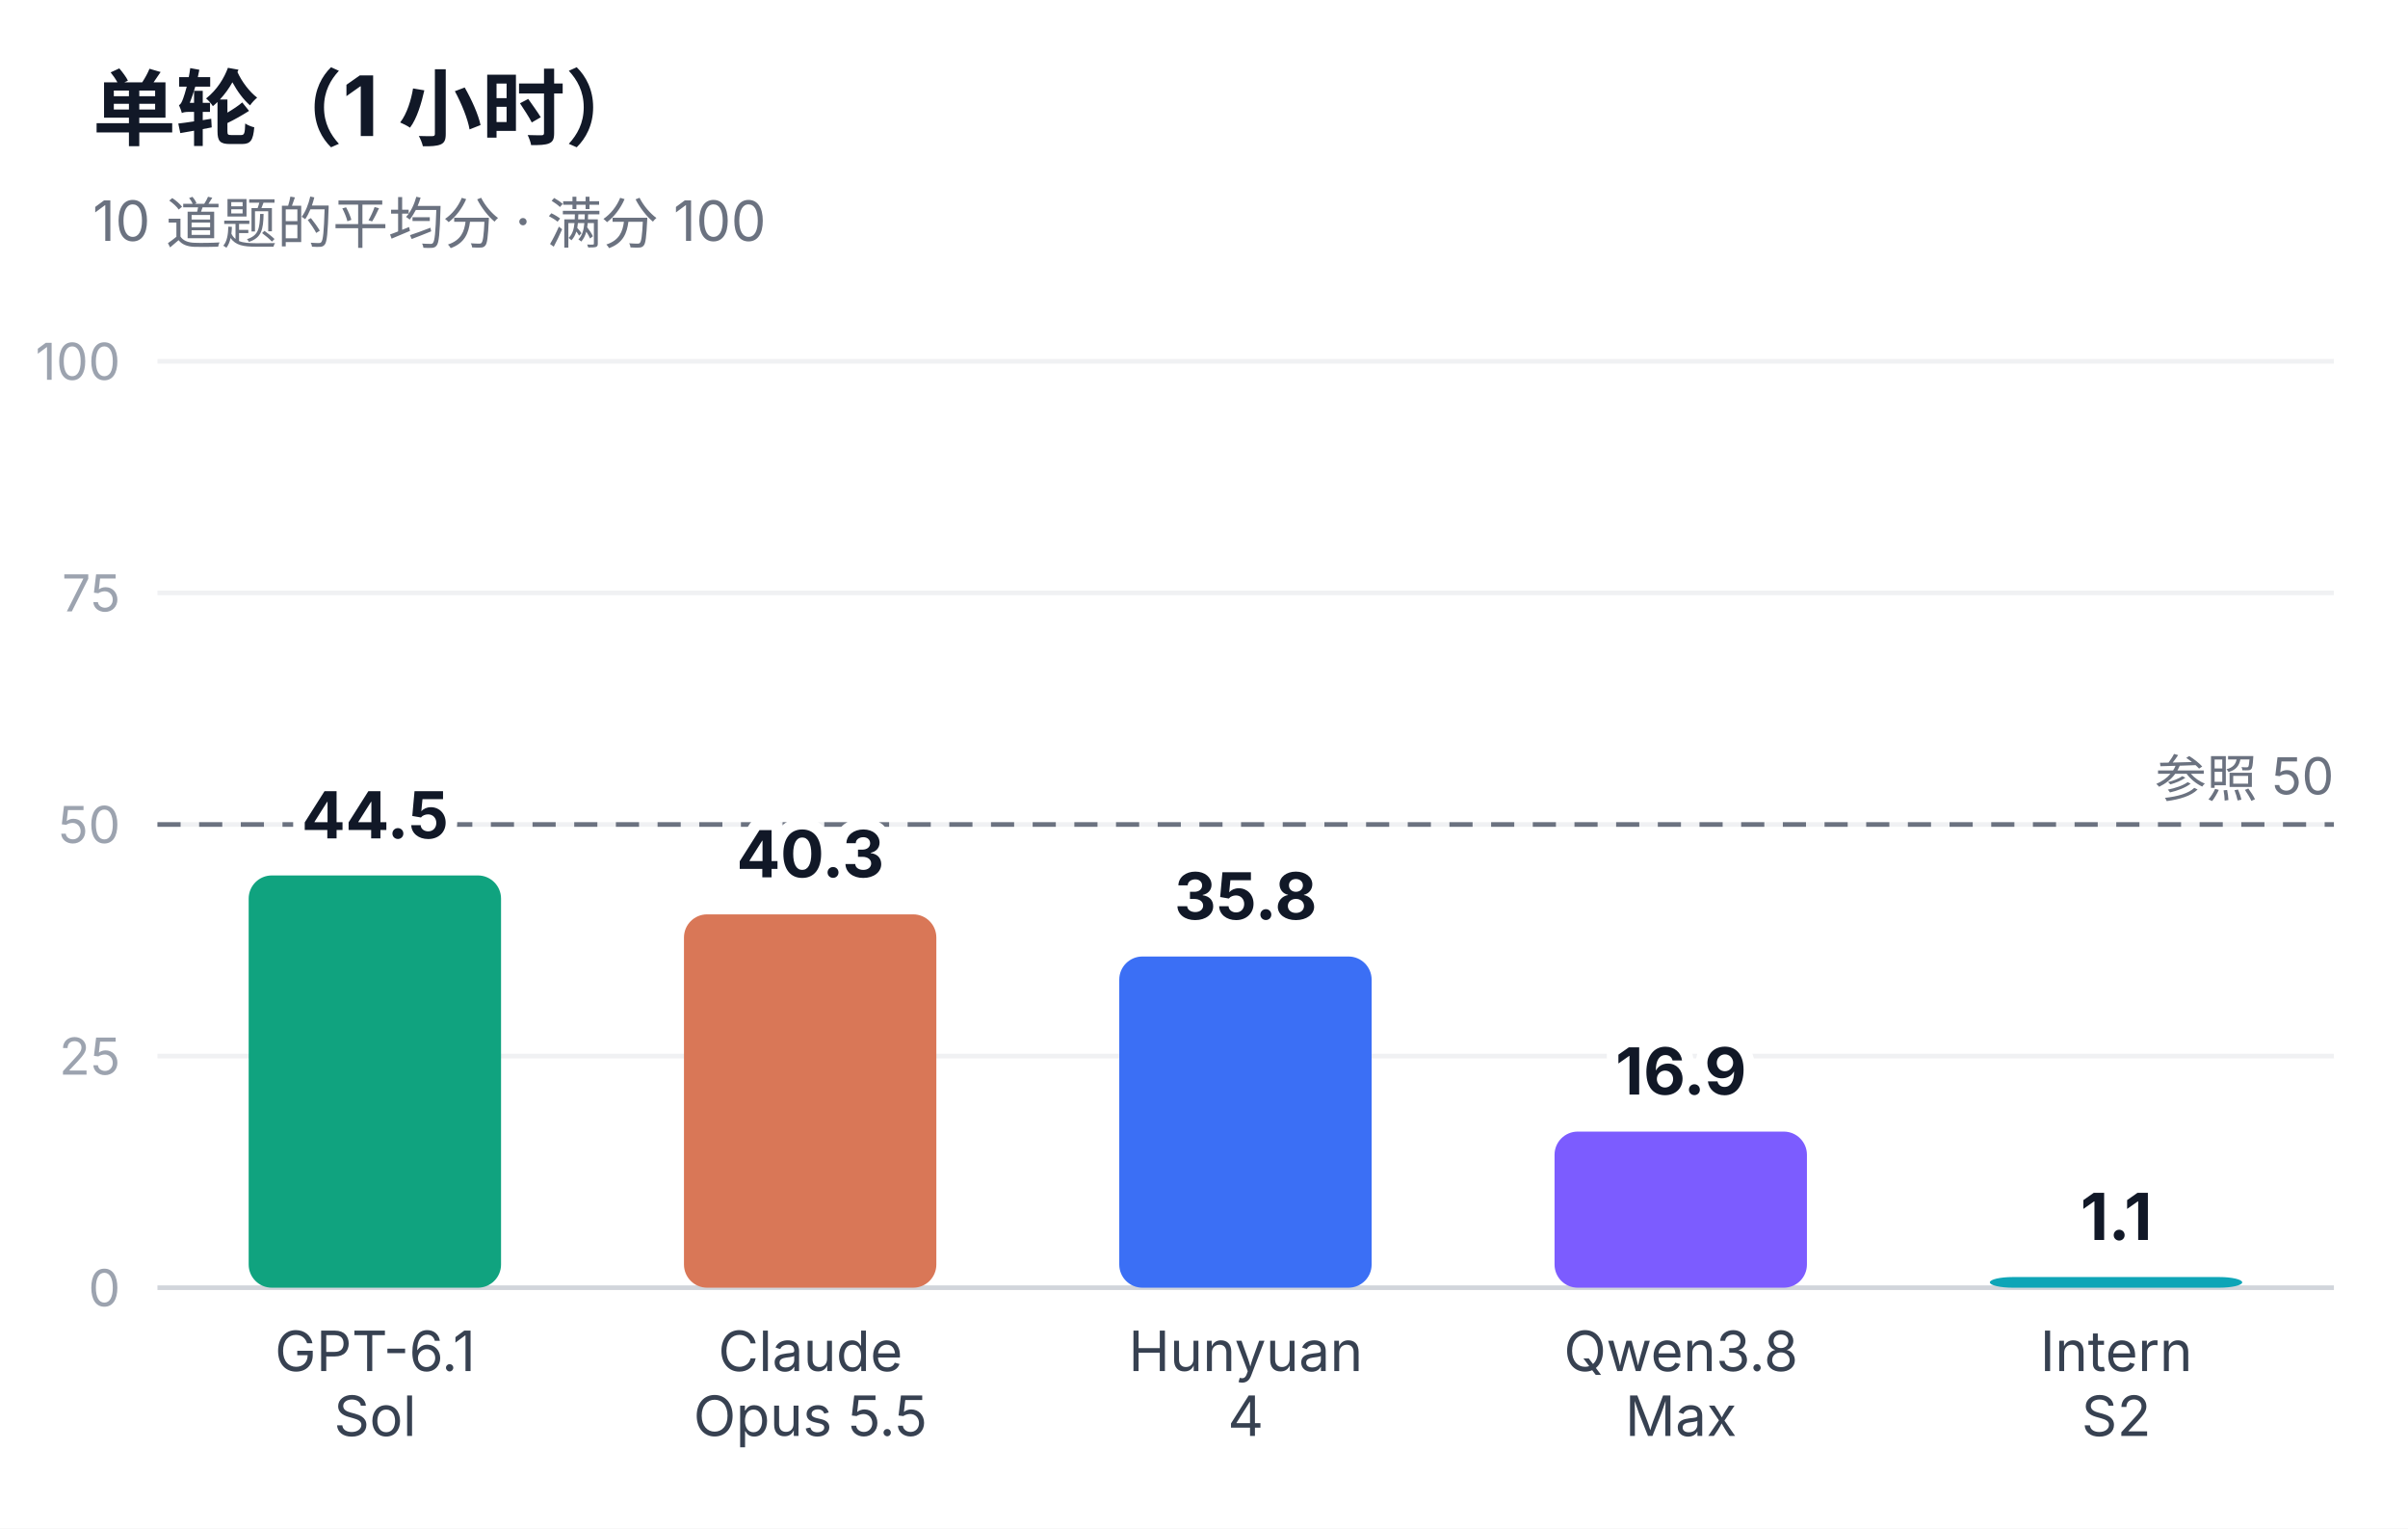
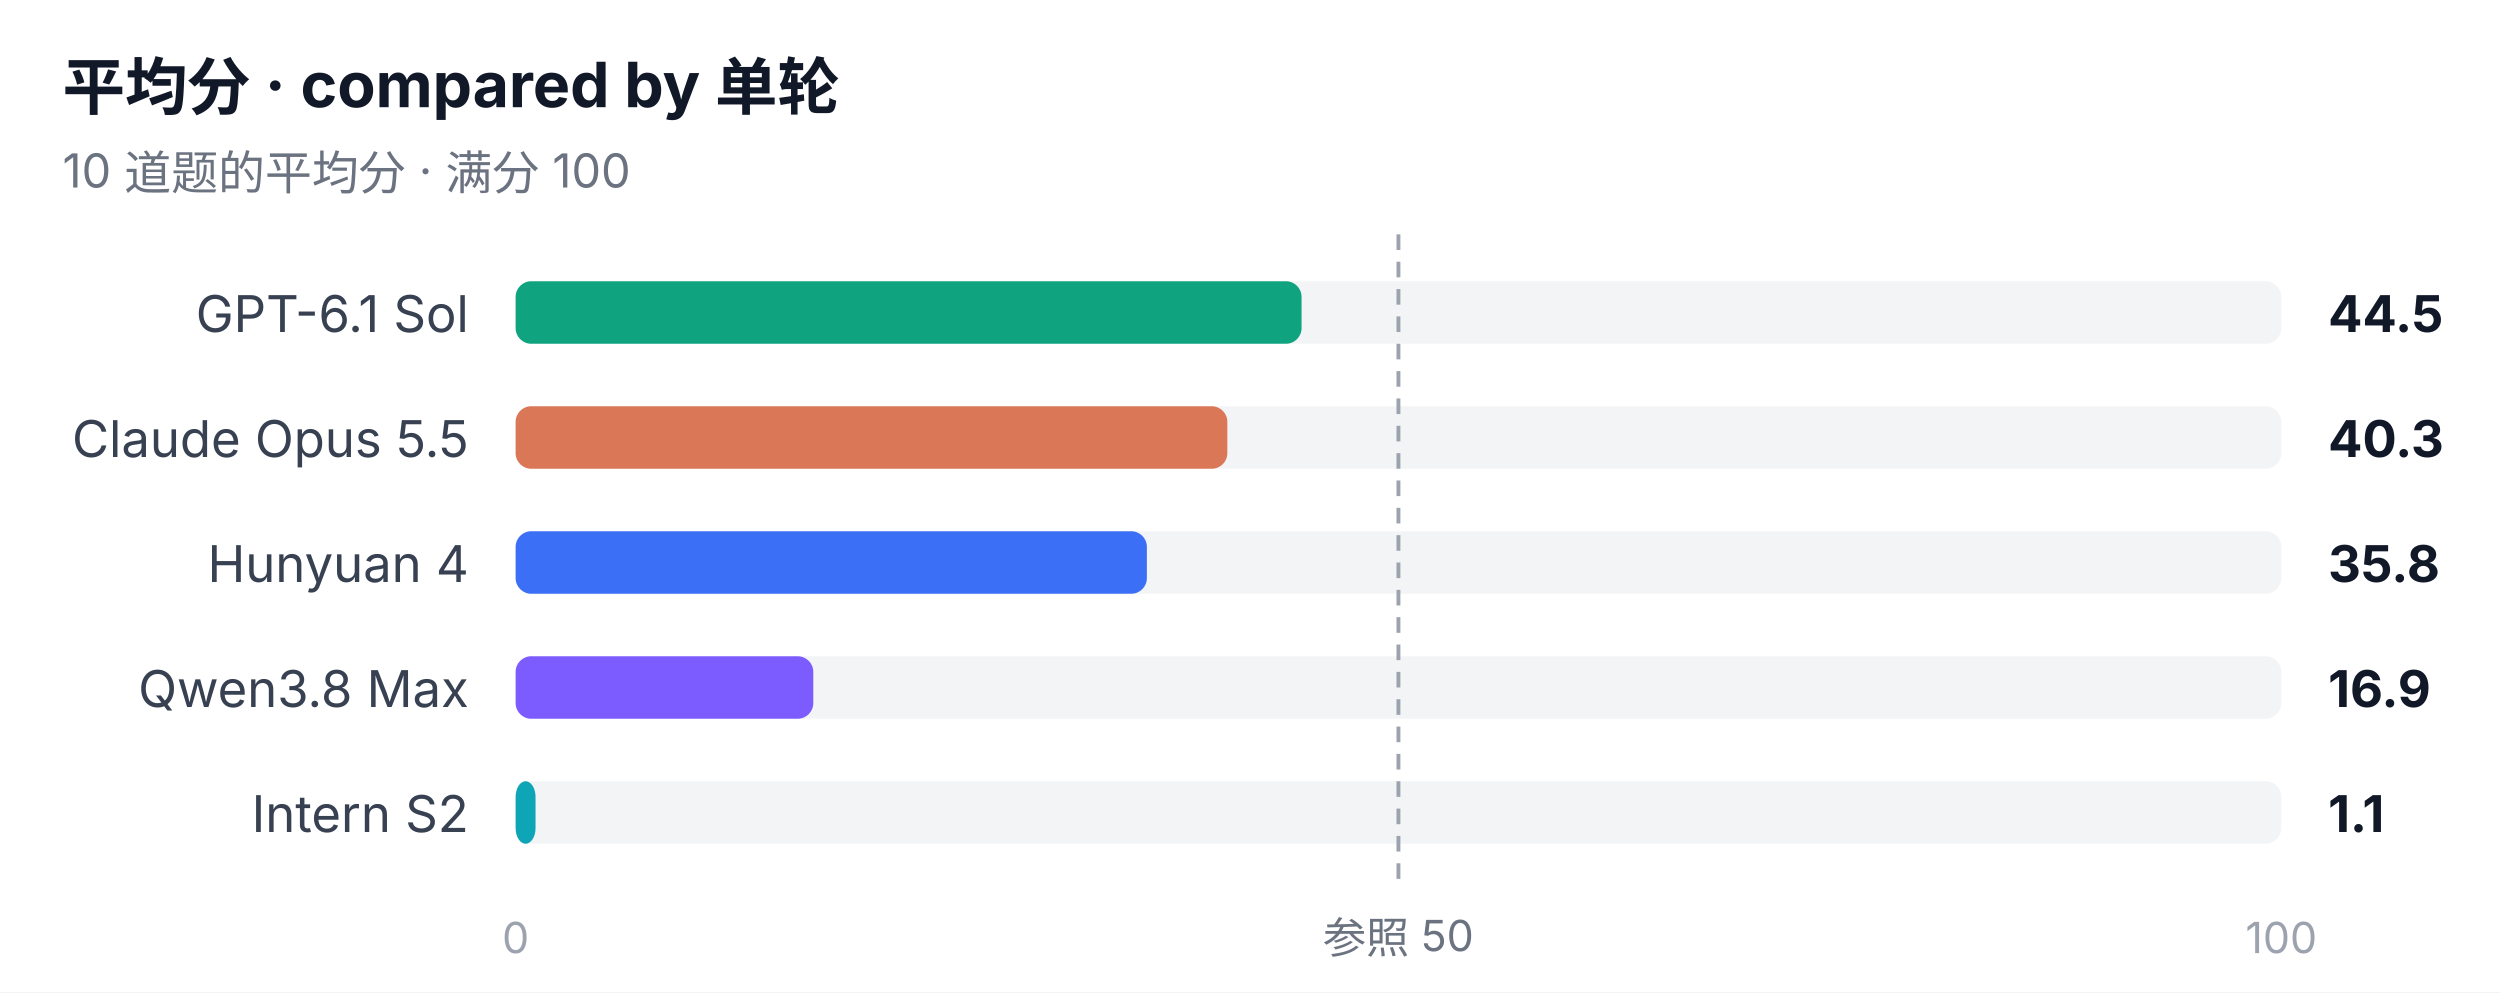
- <svg xmlns="http://www.w3.org/2000/svg" width="520" height="330" viewBox="0 0 520 330" font-family="Inter, -apple-system, BlinkMacSystemFont, 'Segoe UI', Roboto, 'Helvetica Neue', Arial, 'PingFang SC', 'Microsoft YaHei', sans-serif">
-   <rect width="520" height="330" fill="#ffffff" />
-   <text x="20" y="30" font-size="18" font-weight="700" fill="#111827">单轮（1 小时）</text>
-   <text x="20" y="52" font-size="12" fill="#6b7280">10 道题的平均分 · 满分 100</text>
-   <line x1="34" y1="278.0" x2="504" y2="278.0" stroke="#d1d5db" stroke-width="1" />
-   <text x="26" y="282.0" font-size="11" fill="#9ca3af" text-anchor="end">0</text>
-   <line x1="34" y1="228.0" x2="504" y2="228.0" stroke="#f0f1f3" stroke-width="1" />
-   <text x="26" y="232.0" font-size="11" fill="#9ca3af" text-anchor="end">25</text>
-   <line x1="34" y1="178.0" x2="504" y2="178.0" stroke="#f0f1f3" stroke-width="1" />
-   <text x="26" y="182.0" font-size="11" fill="#9ca3af" text-anchor="end">50</text>
-   <line x1="34" y1="128.0" x2="504" y2="128.0" stroke="#f0f1f3" stroke-width="1" />
-   <text x="26" y="132.0" font-size="11" fill="#9ca3af" text-anchor="end">75</text>
-   <line x1="34" y1="78.0" x2="504" y2="78.0" stroke="#f0f1f3" stroke-width="1" />
-   <text x="26" y="82.0" font-size="11" fill="#9ca3af" text-anchor="end">100</text>
-   <rect x="53.7" y="189.0" width="54.5" height="89.0" rx="5" fill="#10a37f" />
-   <rect x="147.7" y="197.4" width="54.5" height="80.6" rx="5" fill="#d97757" />
-   <rect x="241.7" y="206.5" width="54.5" height="71.5" rx="5" fill="#3b6ff5" />
-   <rect x="335.7" y="244.3" width="54.5" height="33.7" rx="5" fill="#7c5cff" />
-   <rect x="429.7" y="275.7" width="54.5" height="2.3" rx="5" fill="#0ea5b7" />
-   <line x1="34" y1="178.0" x2="504" y2="178.0" stroke="#6b7280" stroke-width="1" stroke-dasharray="5 4" />
-   <text x="504" y="172.0" font-size="11" text-anchor="end" fill="#ffffff" stroke="#ffffff" stroke-width="5" stroke-linejoin="round">参照 50</text>
-   <text x="504" y="172.0" font-size="11" text-anchor="end" fill="#6b7280">参照 50</text>
-   <text x="81.0" y="181.0" font-size="14" font-weight="700" text-anchor="middle" fill="#ffffff" stroke="#ffffff" stroke-width="5" stroke-linejoin="round">44.5</text>
-   <text x="81.0" y="181.0" font-size="14" font-weight="700" text-anchor="middle" fill="#111827">44.5</text>
-   <text x="81.0" y="296.0" font-size="12" fill="#374151" text-anchor="middle">GPT-6.1</text>
-   <text x="81.0" y="310.0" font-size="12" fill="#374151" text-anchor="middle">Sol</text>
-   <text x="175.0" y="189.4" font-size="14" font-weight="700" text-anchor="middle" fill="#ffffff" stroke="#ffffff" stroke-width="5" stroke-linejoin="round">40.3</text>
-   <text x="175.0" y="189.4" font-size="14" font-weight="700" text-anchor="middle" fill="#111827">40.3</text>
-   <text x="175.0" y="296.0" font-size="12" fill="#374151" text-anchor="middle">Claude</text>
-   <text x="175.0" y="310.0" font-size="12" fill="#374151" text-anchor="middle">Opus 5.5</text>
-   <text x="269.0" y="198.5" font-size="14" font-weight="700" text-anchor="middle" fill="#ffffff" stroke="#ffffff" stroke-width="5" stroke-linejoin="round">35.8</text>
-   <text x="269.0" y="198.5" font-size="14" font-weight="700" text-anchor="middle" fill="#111827">35.8</text>
-   <text x="269.0" y="296.0" font-size="12" fill="#374151" text-anchor="middle">Hunyuan</text>
-   <text x="269.0" y="310.0" font-size="12" fill="#374151" text-anchor="middle">4</text>
-   <text x="363.0" y="236.3" font-size="14" font-weight="700" text-anchor="middle" fill="#ffffff" stroke="#ffffff" stroke-width="5" stroke-linejoin="round">16.9</text>
-   <text x="363.0" y="236.3" font-size="14" font-weight="700" text-anchor="middle" fill="#111827">16.9</text>
-   <text x="363.0" y="296.0" font-size="12" fill="#374151" text-anchor="middle">Qwen3.8</text>
-   <text x="363.0" y="310.0" font-size="12" fill="#374151" text-anchor="middle">Max</text>
-   <text x="457.0" y="267.7" font-size="14" font-weight="700" text-anchor="middle" fill="#ffffff" stroke="#ffffff" stroke-width="5" stroke-linejoin="round">1.1</text>
-   <text x="457.0" y="267.7" font-size="14" font-weight="700" text-anchor="middle" fill="#111827">1.1</text>
-   <text x="457.0" y="296.0" font-size="12" fill="#374151" text-anchor="middle">Intern</text>
-   <text x="457.0" y="310.0" font-size="12" fill="#374151" text-anchor="middle">S2</text>
+ <svg xmlns="http://www.w3.org/2000/svg" width="640" height="254" viewBox="0 0 640 254" font-family="Inter, -apple-system, BlinkMacSystemFont, 'Segoe UI', Roboto, 'Helvetica Neue', Arial, 'PingFang SC', 'Microsoft YaHei', sans-serif">
+   <rect width="640" height="254" fill="#ffffff" />
+   <text x="16" y="28" font-size="16" font-weight="700" fill="#111827">平均分 · compared by 单轮</text>
+   <text x="16" y="48" font-size="12" fill="#6b7280">10 道题的平均分 · 满分 100</text>
+   <text x="120" y="85.0" font-size="13" fill="#374151" text-anchor="end">GPT-6.1 Sol</text>
+   <rect x="132" y="72.0" width="452" height="16" rx="4" fill="#f3f4f6" />
+   <rect x="132" y="72.0" width="201.2" height="16" rx="4" fill="#10a37f" />
+   <text x="596" y="85.0" font-size="13" font-weight="700" fill="#111827">44.5</text>
+   <text x="120" y="117.0" font-size="13" fill="#374151" text-anchor="end">Claude Opus 5.5</text>
+   <rect x="132" y="104.0" width="452" height="16" rx="4" fill="#f3f4f6" />
+   <rect x="132" y="104.0" width="182.2" height="16" rx="4" fill="#d97757" />
+   <text x="596" y="117.0" font-size="13" font-weight="700" fill="#111827">40.3</text>
+   <text x="120" y="149.0" font-size="13" fill="#374151" text-anchor="end">Hunyuan 4</text>
+   <rect x="132" y="136.0" width="452" height="16" rx="4" fill="#f3f4f6" />
+   <rect x="132" y="136.0" width="161.6" height="16" rx="4" fill="#3b6ff5" />
+   <text x="596" y="149.0" font-size="13" font-weight="700" fill="#111827">35.8</text>
+   <text x="120" y="181.0" font-size="13" fill="#374151" text-anchor="end">Qwen3.8 Max</text>
+   <rect x="132" y="168.0" width="452" height="16" rx="4" fill="#f3f4f6" />
+   <rect x="132" y="168.0" width="76.2" height="16" rx="4" fill="#7c5cff" />
+   <text x="596" y="181.0" font-size="13" font-weight="700" fill="#111827">16.9</text>
+   <text x="120" y="213.0" font-size="13" fill="#374151" text-anchor="end">Intern S2</text>
+   <rect x="132" y="200.0" width="452" height="16" rx="4" fill="#f3f4f6" />
+   <rect x="132" y="200.0" width="5.1" height="16" rx="4" fill="#0ea5b7" />
+   <text x="596" y="213.0" font-size="13" font-weight="700" fill="#111827">1.1</text>
+   <line x1="358.0" y1="60" x2="358.0" y2="228" stroke="#9ca3af" stroke-dasharray="4 3" />
+   <text x="132.0" y="244" font-size="11" fill="#9ca3af" text-anchor="middle">0</text>
+   <text x="358.0" y="244" font-size="11" fill="#6b7280" text-anchor="middle">参照 50</text>
+   <text x="584.0" y="244" font-size="11" fill="#9ca3af" text-anchor="middle">100</text>
</svg>
